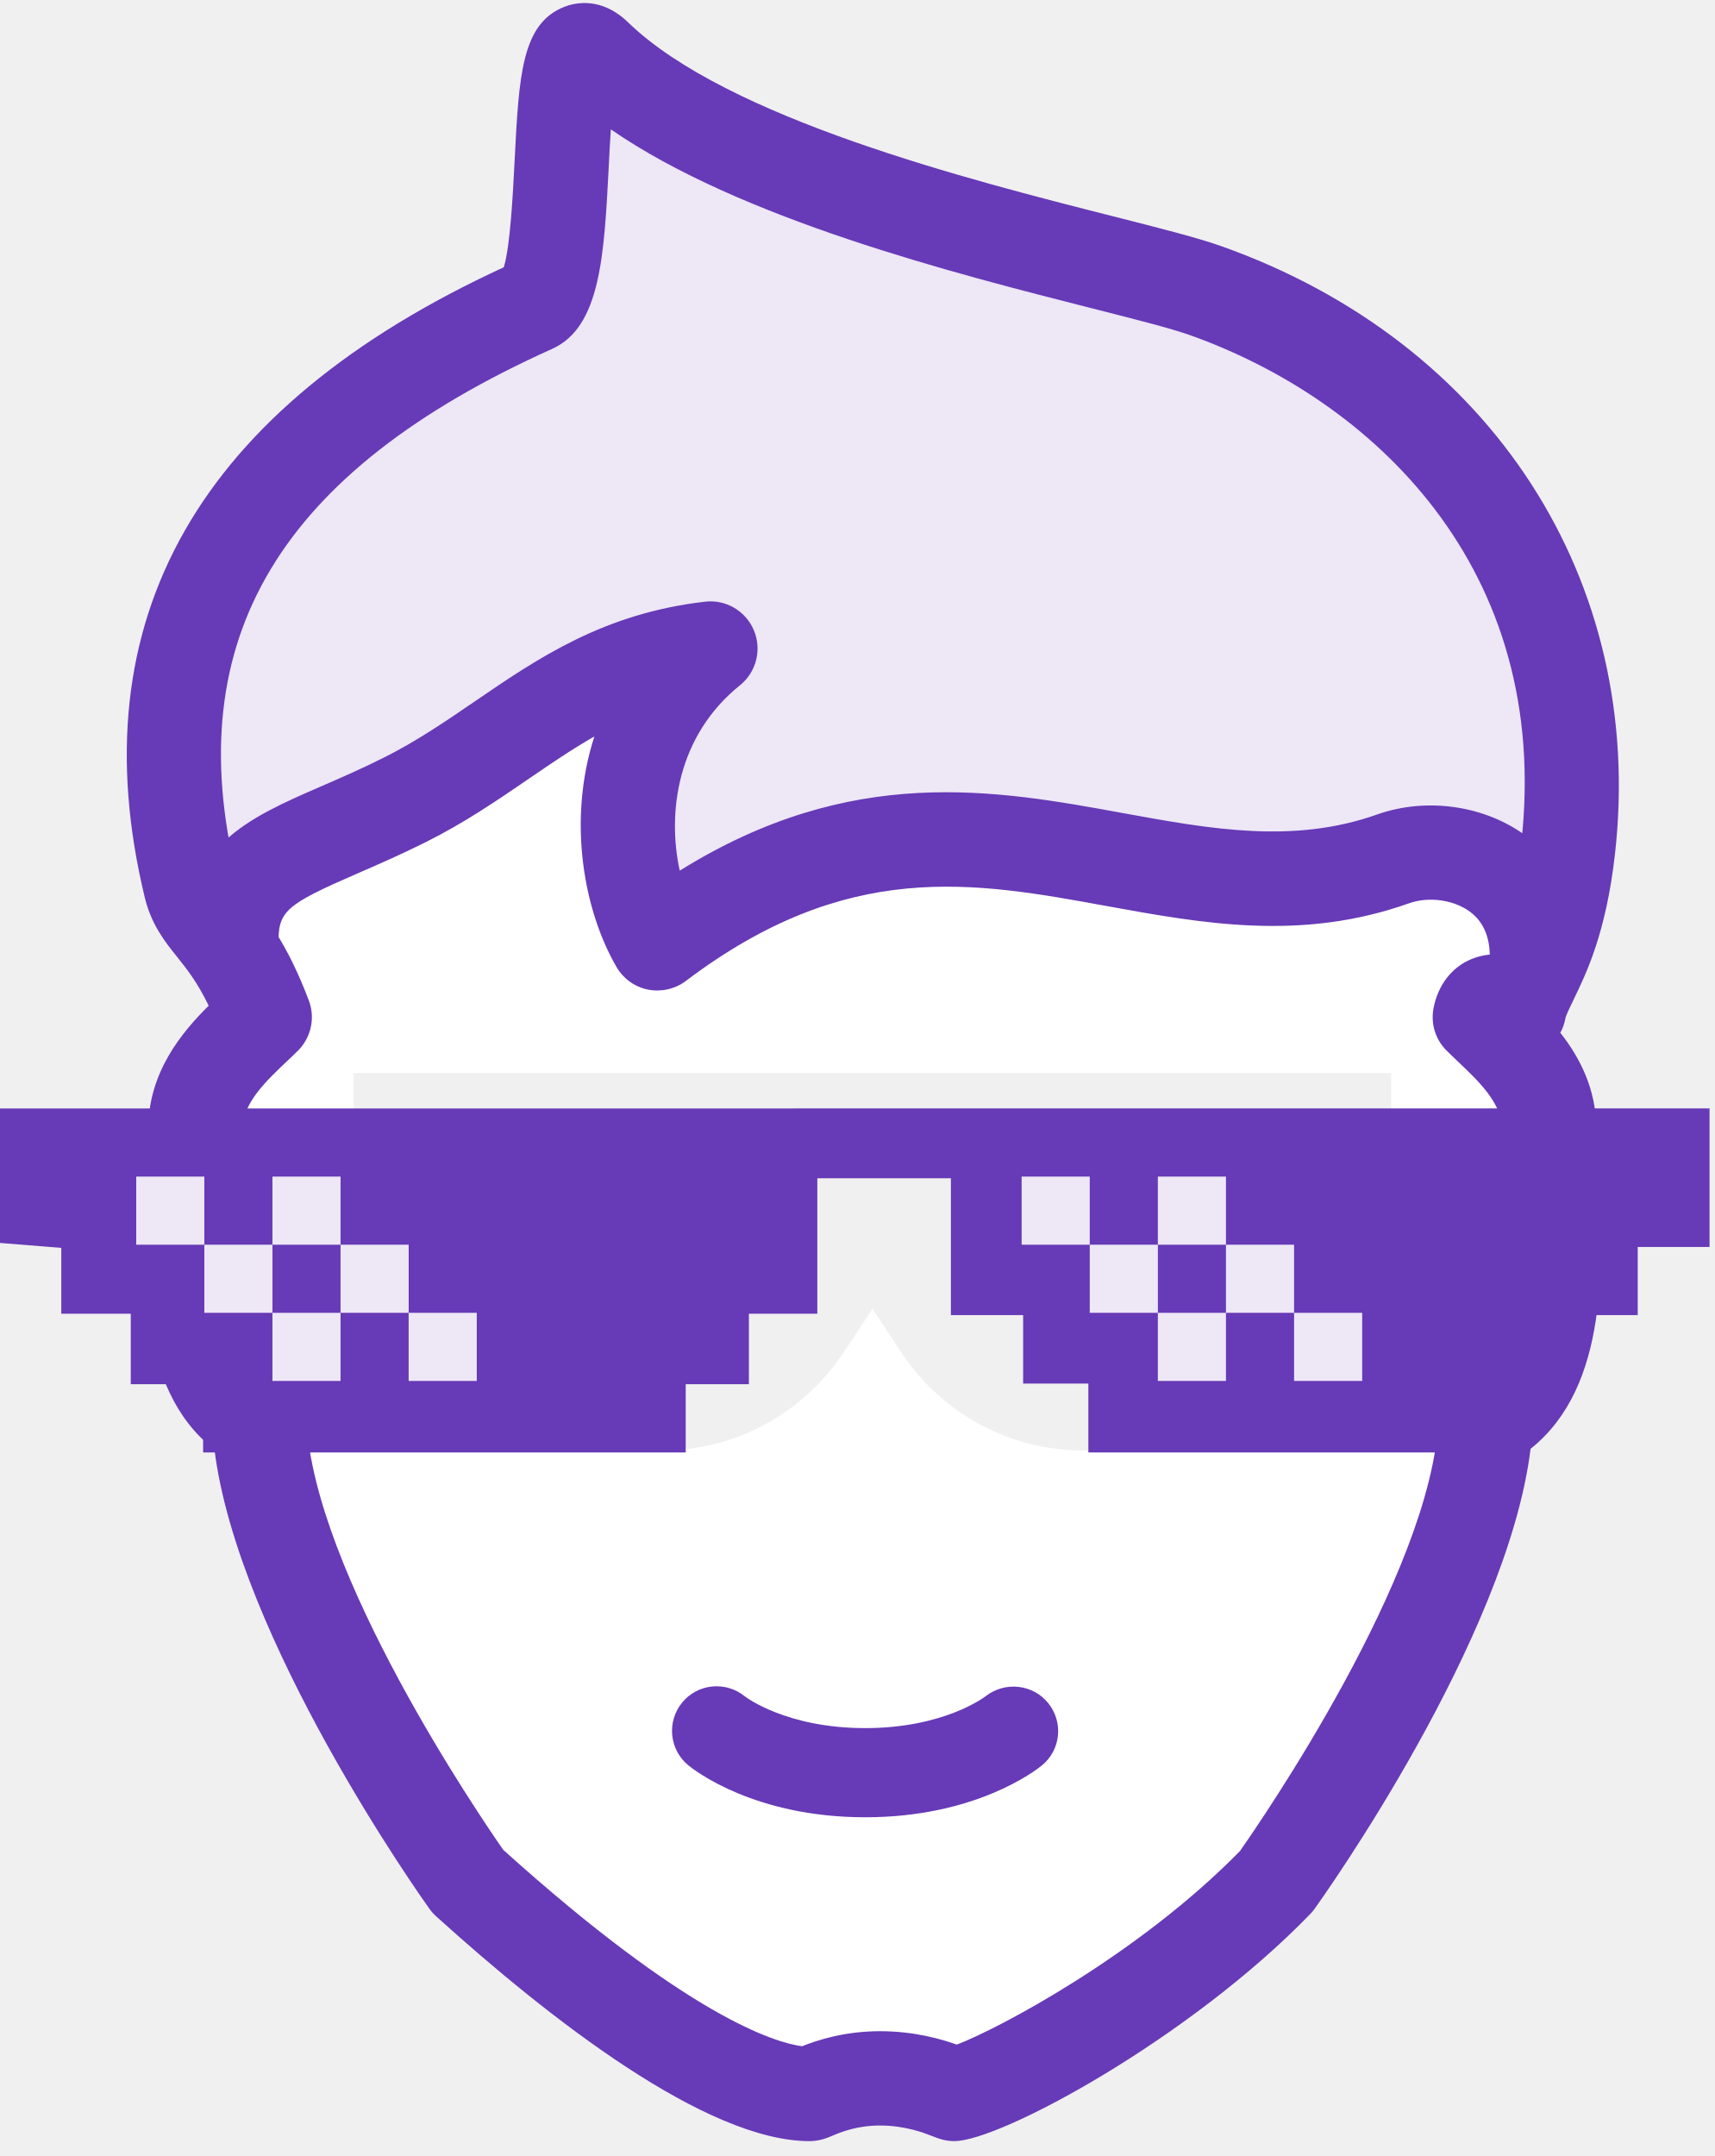
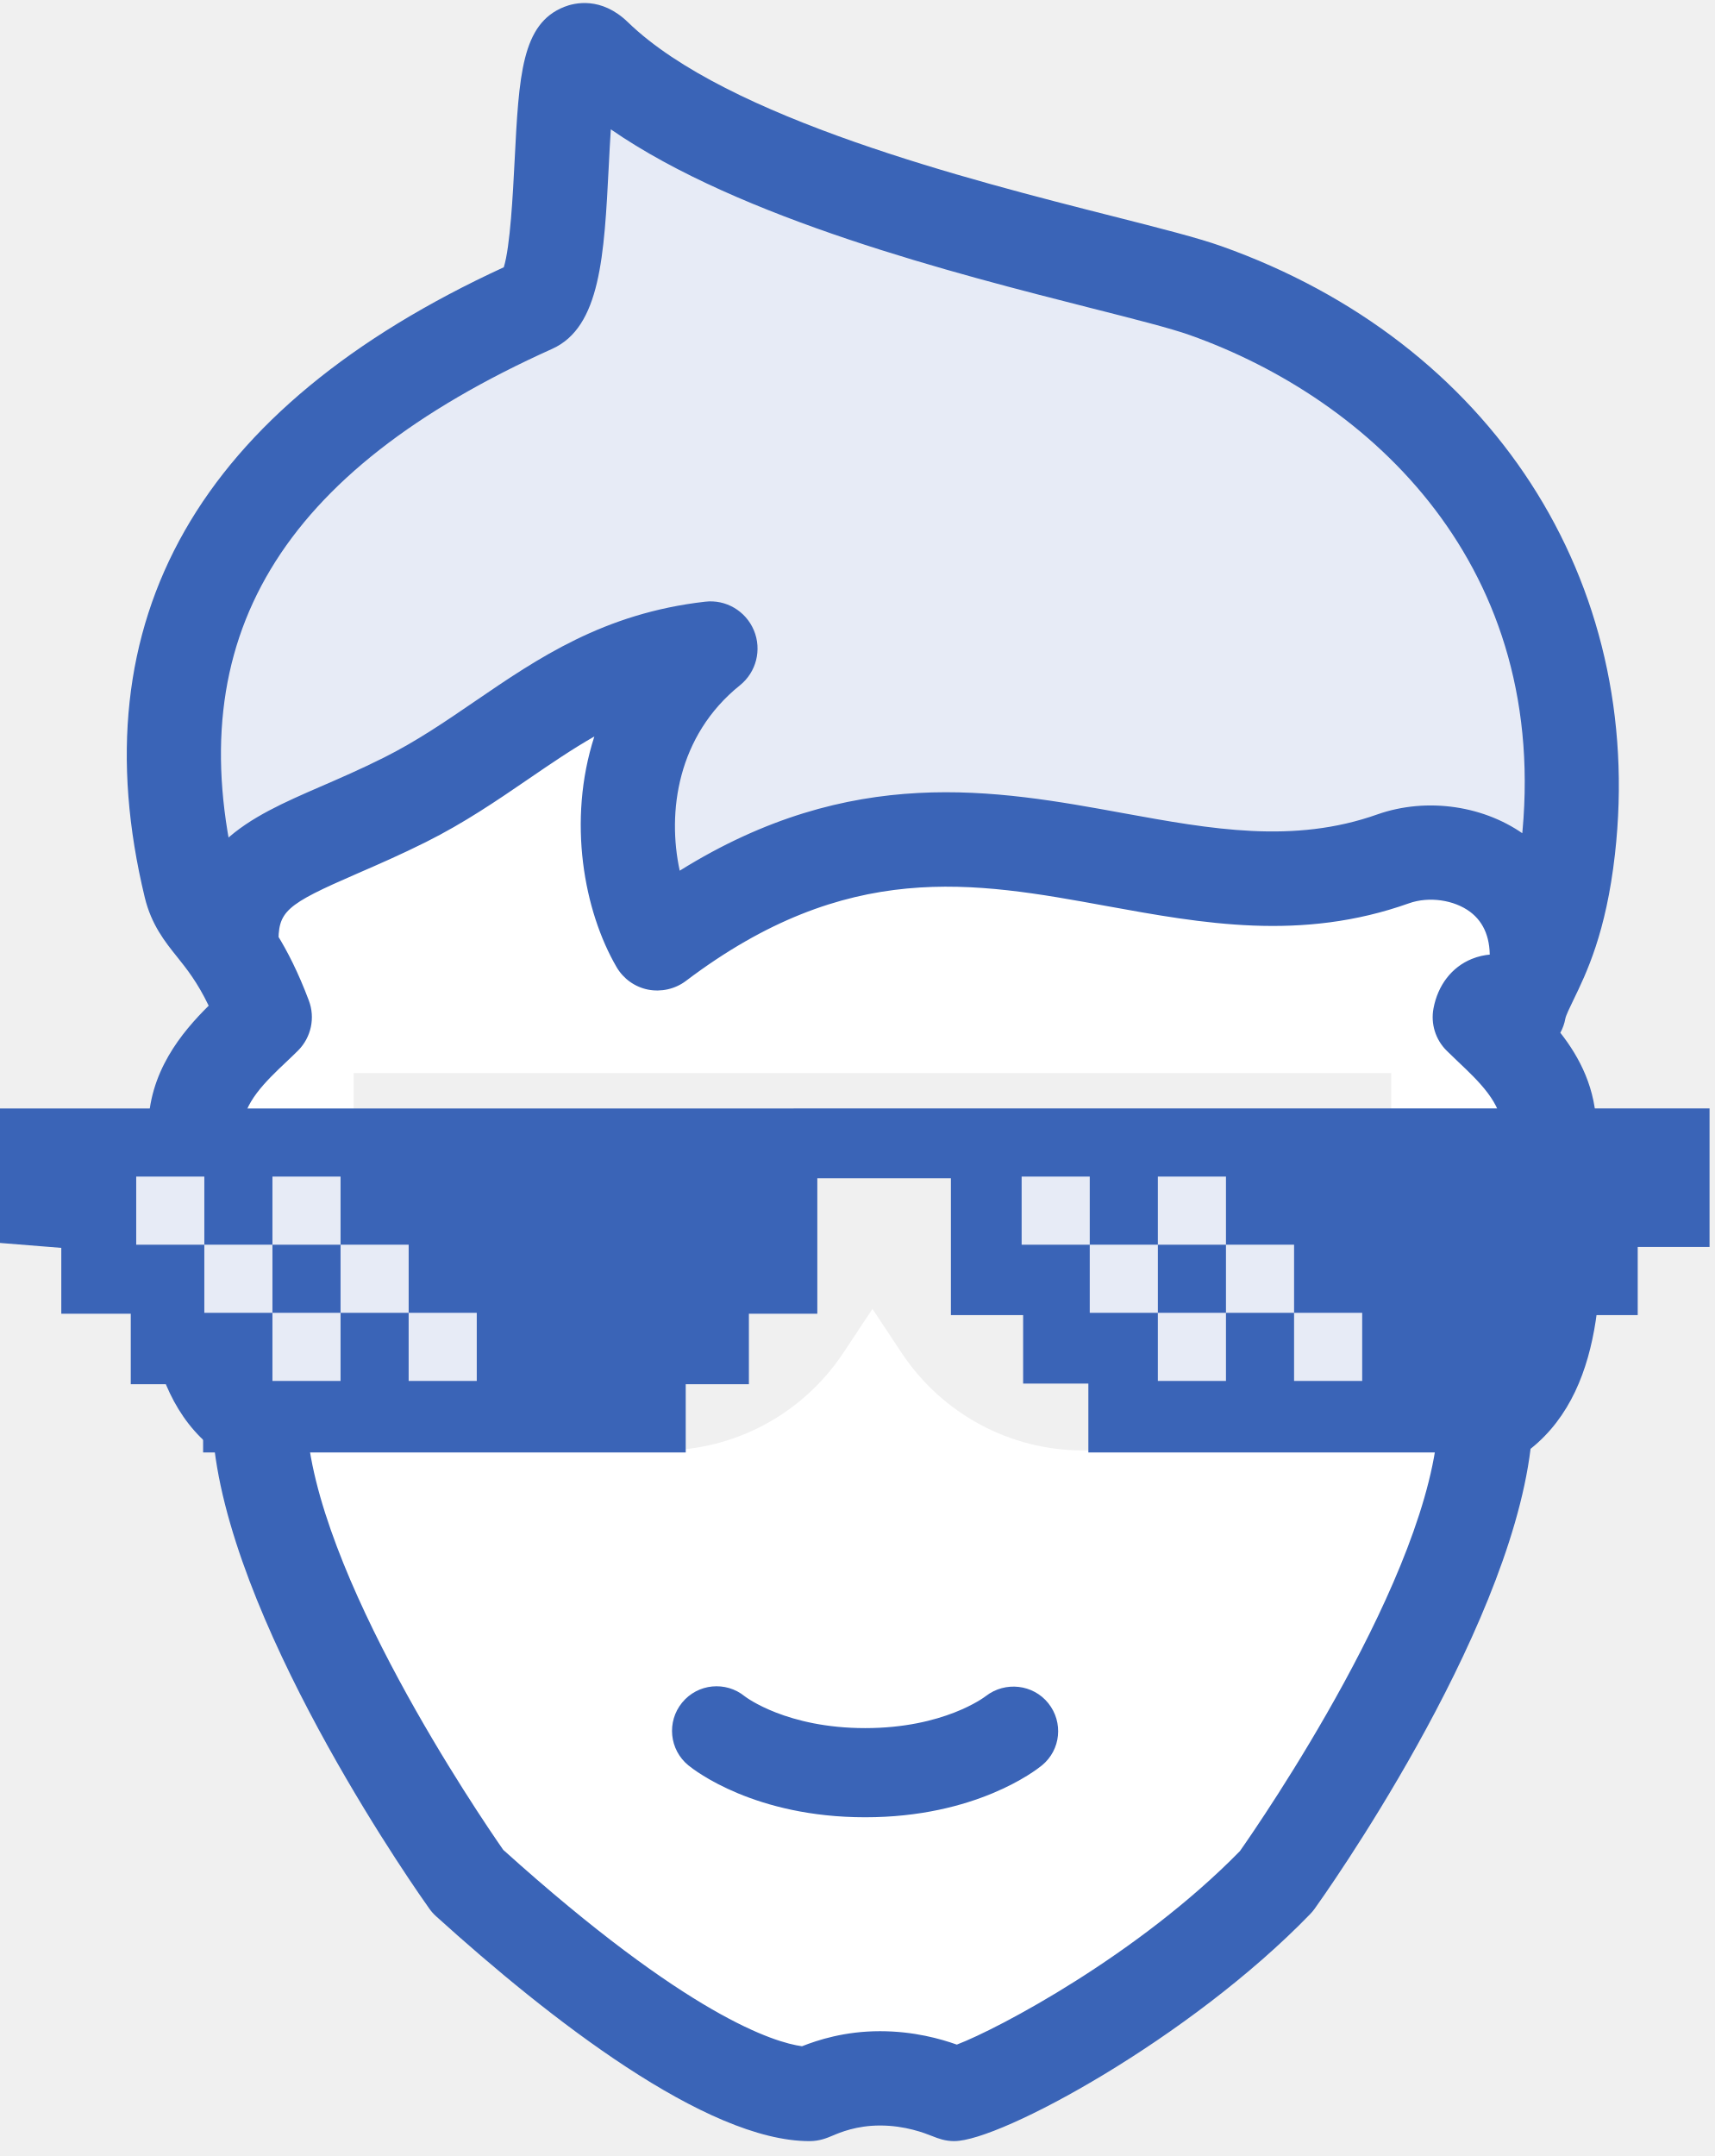
<svg xmlns="http://www.w3.org/2000/svg" width="101" height="127" viewBox="0 0 101 127">
  <g fill="none">
    <g>
-       <path d="M71.018 17.115c13.392 4.751 23.228 16.56 21.366 32.897-.389 3.418-1.139 5.446-1.806 6.863l-.056-.028c.361-5.557-4.862-7.53-8.447-6.252-14.003 4.973-25.756-8.335-43.344 4.973-2.445-4.168-3.084-12.392 3.112-17.365-7.946.917-11.753 5.779-18.004 8.919-6.39 3.195-10.336 3.418-10.197 8.613l-.139.083c-1.056-1.528-1.945-2.167-2.278-3.612-4.279-17.699 5.918-27.785 20.172-34.203 2.723-1.223.667-17.615 3.668-14.698 8.308 8.058 30.591 11.892 35.953 13.809z" id="Shape" fill="#EDE7F6" />
+       <path d="M71.018 17.115c13.392 4.751 23.228 16.56 21.366 32.897-.389 3.418-1.139 5.446-1.806 6.863l-.056-.028c.361-5.557-4.862-7.53-8.447-6.252-14.003 4.973-25.756-8.335-43.344 4.973-2.445-4.168-3.084-12.392 3.112-17.365-7.946.917-11.753 5.779-18.004 8.919-6.39 3.195-10.336 3.418-10.197 8.613l-.139.083c-1.056-1.528-1.945-2.167-2.278-3.612-4.279-17.699 5.918-27.785 20.172-34.203 2.723-1.223.667-17.615 3.668-14.698 8.308 8.058 30.591 11.892 35.953 13.809z" id="Shape" fill="#e7ebf6" />
      <path d="M91.273 66.516c0 4.807 1.723 14.281-3.751 17.254-.5 10.558-12.336 27.062-12.336 27.062-7.085 7.335-17.615 12.503-18.949 12.503-.167 0-1.889-.917-4.39-.917-2.445 0-4.001.917-4.168.917-3.612 0-10.475-3.779-20.116-12.503 0 0-11.781-16.504-12.281-27.062-5.446-2.723-3.779-12.448-3.779-17.254 0-1.278.445-2.362 1.056-3.306h8.28v11.114c0 6.14 4.973 11.114 11.114 11.114h7.057c4.279 0 8.252-2.139 10.642-5.696l1.75-2.64 1.75 2.64c2.389 3.556 6.363 5.696 10.642 5.696h7.057c6.14 0 11.114-4.973 11.114-11.114v-11.114h8.252c.611.945 1.056 2.028 1.056 3.306zM90.523 56.847l.056.028c-.5 1.139-.972 1.862-1.084 2.64 0 0-1.973-1.389-2.306.389.806.834 2.112 1.889 3.029 3.306h-77.658c.917-1.417 2.223-2.473 3.029-3.306-.722-1.945-1.445-3.167-2.084-4.084l.139-.083c-.139-5.196 3.806-5.418 10.197-8.613 6.252-3.14 10.058-8.002 18.004-8.919-6.196 4.973-5.557 13.198-3.112 17.365 17.588-13.309 29.341 0 43.344-4.973 3.584-1.278 8.808.695 8.447 6.252z" id="Shape" fill="#fff" />
-       <path d="M56.231 126.124c-.558 0-.962-.16-1.286-.288-.482-.19-1.609-.632-3.097-.632-1.381 0-2.35.407-2.815.605-.316.133-.75.315-1.343.315-6.082 0-15.318-7.201-21.996-13.244-.148-.133-.281-.282-.396-.445-.479-.67-11.275-15.884-12.662-27.049-4.655-3.579-4.268-11.038-4.004-16.117.053-1.02.103-1.959.103-2.754 0-3.348 1.977-5.706 3.56-7.274-.67-1.389-1.296-2.171-1.863-2.879-.71-.885-1.513-1.888-1.902-3.495-3.956-16.356 3.16-28.843 21.151-37.124.379-1.207.539-4.336.638-6.276.256-5.033.412-8.072 2.925-9.063.602-.239 2.172-.624 3.75.904 5.843 5.663 20.1 9.282 28.619 11.442 2.778.705 4.974 1.264 6.342 1.75 15.912 5.649 25.014 19.712 23.191 35.824-.522 4.618-1.682 7.006-2.45 8.588-.205.423-.438.904-.471 1.085-.054.298-.155.581-.296.838 1.136 1.446 2.12 3.316 2.12 5.679 0 .806.053 1.753.109 2.778.271 5.001.67 12.351-3.983 16.052-1.37 11.174-12.243 26.425-12.724 27.095-.08.111-.167.214-.262.312-7.086 7.318-18.251 13.371-20.958 13.371zm-26.58-17.156c10.905 9.822 16.001 11.35 17.6 11.567.921-.364 2.514-.887 4.596-.887 2.001 0 3.591.459 4.525.79 2.456-.933 10.712-5.305 16.679-11.399 1.195-1.701 11.271-16.304 11.696-25.389.046-.971.596-1.848 1.45-2.312 2.962-1.609 2.644-7.467 2.412-11.743-.061-1.137-.117-2.184-.117-3.08 0-1.525-1.372-2.825-2.582-3.97l-.695-.67c-.643-.648-.928-1.571-.76-2.469.256-1.376 1.08-2.442 2.258-2.92.374-.152.748-.233 1.108-.26.623-1.294 1.412-3.091 1.802-6.526 1.848-16.323-8.877-26.181-19.528-29.963-1.127-.402-3.317-.955-5.851-1.598-7.954-2.021-20.615-5.234-28.257-10.52-.049.738-.087 1.495-.119 2.133-.273 5.318-.487 9.518-3.339 10.799-16.059 7.223-21.969 17.075-18.599 31.008.088.369.237.581.837 1.33.868 1.083 2.179 2.719 3.43 6.051.383 1.018.136 2.163-.629 2.936-.206.206-.442.431-.695.67-1.21 1.145-2.582 2.445-2.582 3.97 0 .879-.053 1.916-.111 3.044-.213 4.097-.535 10.289 2.348 11.738.898.45 1.481 1.351 1.529 2.352.418 8.965 10.189 23.302 11.593 25.318zM90.535 59.62l-.176-.005c-1.532-.095-2.696-1.414-2.599-2.947.083-1.324-.3-2.317-1.137-2.949-.95-.714-2.435-.928-3.611-.51-6.349 2.258-12.173 1.186-17.805.163-7.856-1.438-15.277-2.789-24.803 4.415-.634.475-1.446.657-2.221.507-.78-.155-1.454-.638-1.855-1.324-1.92-3.294-2.918-8.612-1.311-13.588-1.308.746-2.567 1.606-3.896 2.515-1.852 1.267-3.766 2.575-6.029 3.706-1.461.73-2.799 1.313-3.995 1.832-4.336 1.883-4.731 2.239-4.686 4.246.035 1.533-1.18 2.806-2.715 2.841-1.591-.035-2.807-1.18-2.84-2.716-.133-5.926 3.831-7.646 8.027-9.47 1.115-.483 2.361-1.023 3.723-1.704 1.925-.963 3.602-2.108 5.379-3.324 3.724-2.545 7.577-5.177 13.55-5.864 1.231-.149 2.405.548 2.882 1.688.476 1.142.141 2.464-.824 3.237-3.696 2.971-4.294 7.489-3.546 10.919 10.132-6.314 18.605-4.765 26.157-3.384 5.142.936 9.997 1.823 14.948.068 2.928-1.031 6.386-.521 8.816 1.311 2.352 1.775 3.538 4.52 3.337 7.733-.092 1.473-1.315 2.605-2.77 2.605zM50.973 107.047c-6.494 0-10.034-2.746-10.418-3.059-1.122-.918-1.286-2.572-.368-3.695.919-1.123 2.571-1.287 3.697-.367.072.054 2.468 1.869 7.089 1.869s7.015-1.813 7.115-1.892c1.136-.877 2.782-.692 3.676.428.896 1.123.736 2.746-.374 3.657-.382.313-3.921 3.059-10.416 3.059z" fill="#673AB7" />
+       <path d="M56.231 126.124c-.558 0-.962-.16-1.286-.288-.482-.19-1.609-.632-3.097-.632-1.381 0-2.35.407-2.815.605-.316.133-.75.315-1.343.315-6.082 0-15.318-7.201-21.996-13.244-.148-.133-.281-.282-.396-.445-.479-.67-11.275-15.884-12.662-27.049-4.655-3.579-4.268-11.038-4.004-16.117.053-1.02.103-1.959.103-2.754 0-3.348 1.977-5.706 3.56-7.274-.67-1.389-1.296-2.171-1.863-2.879-.71-.885-1.513-1.888-1.902-3.495-3.956-16.356 3.16-28.843 21.151-37.124.379-1.207.539-4.336.638-6.276.256-5.033.412-8.072 2.925-9.063.602-.239 2.172-.624 3.75.904 5.843 5.663 20.1 9.282 28.619 11.442 2.778.705 4.974 1.264 6.342 1.75 15.912 5.649 25.014 19.712 23.191 35.824-.522 4.618-1.682 7.006-2.45 8.588-.205.423-.438.904-.471 1.085-.054.298-.155.581-.296.838 1.136 1.446 2.12 3.316 2.12 5.679 0 .806.053 1.753.109 2.778.271 5.001.67 12.351-3.983 16.052-1.37 11.174-12.243 26.425-12.724 27.095-.08.111-.167.214-.262.312-7.086 7.318-18.251 13.371-20.958 13.371zm-26.58-17.156c10.905 9.822 16.001 11.35 17.6 11.567.921-.364 2.514-.887 4.596-.887 2.001 0 3.591.459 4.525.79 2.456-.933 10.712-5.305 16.679-11.399 1.195-1.701 11.271-16.304 11.696-25.389.046-.971.596-1.848 1.45-2.312 2.962-1.609 2.644-7.467 2.412-11.743-.061-1.137-.117-2.184-.117-3.08 0-1.525-1.372-2.825-2.582-3.97l-.695-.67c-.643-.648-.928-1.571-.76-2.469.256-1.376 1.08-2.442 2.258-2.92.374-.152.748-.233 1.108-.26.623-1.294 1.412-3.091 1.802-6.526 1.848-16.323-8.877-26.181-19.528-29.963-1.127-.402-3.317-.955-5.851-1.598-7.954-2.021-20.615-5.234-28.257-10.52-.049.738-.087 1.495-.119 2.133-.273 5.318-.487 9.518-3.339 10.799-16.059 7.223-21.969 17.075-18.599 31.008.088.369.237.581.837 1.33.868 1.083 2.179 2.719 3.43 6.051.383 1.018.136 2.163-.629 2.936-.206.206-.442.431-.695.67-1.21 1.145-2.582 2.445-2.582 3.97 0 .879-.053 1.916-.111 3.044-.213 4.097-.535 10.289 2.348 11.738.898.45 1.481 1.351 1.529 2.352.418 8.965 10.189 23.302 11.593 25.318zM90.535 59.62l-.176-.005c-1.532-.095-2.696-1.414-2.599-2.947.083-1.324-.3-2.317-1.137-2.949-.95-.714-2.435-.928-3.611-.51-6.349 2.258-12.173 1.186-17.805.163-7.856-1.438-15.277-2.789-24.803 4.415-.634.475-1.446.657-2.221.507-.78-.155-1.454-.638-1.855-1.324-1.92-3.294-2.918-8.612-1.311-13.588-1.308.746-2.567 1.606-3.896 2.515-1.852 1.267-3.766 2.575-6.029 3.706-1.461.73-2.799 1.313-3.995 1.832-4.336 1.883-4.731 2.239-4.686 4.246.035 1.533-1.18 2.806-2.715 2.841-1.591-.035-2.807-1.18-2.84-2.716-.133-5.926 3.831-7.646 8.027-9.47 1.115-.483 2.361-1.023 3.723-1.704 1.925-.963 3.602-2.108 5.379-3.324 3.724-2.545 7.577-5.177 13.55-5.864 1.231-.149 2.405.548 2.882 1.688.476 1.142.141 2.464-.824 3.237-3.696 2.971-4.294 7.489-3.546 10.919 10.132-6.314 18.605-4.765 26.157-3.384 5.142.936 9.997 1.823 14.948.068 2.928-1.031 6.386-.521 8.816 1.311 2.352 1.775 3.538 4.52 3.337 7.733-.092 1.473-1.315 2.605-2.77 2.605zM50.973 107.047c-6.494 0-10.034-2.746-10.418-3.059-1.122-.918-1.286-2.572-.368-3.695.919-1.123 2.571-1.287 3.697-.367.072.054 2.468 1.869 7.089 1.869s7.015-1.813 7.115-1.892c1.136-.877 2.782-.692 3.676.428.896 1.123.736 2.746-.374 3.657-.382.313-3.921 3.059-10.416 3.059z" fill="#3a64b7" />
    </g>
    <g>
-       <path fill="#673AB7" d="M3.611 77.385v-3.878l-3.611-.291v-7.922h48.153v12.091h-4.031v4.152h-3.722v4.021h-28.433v-4.021h-4.263v-4.152zM60.279 81.499v-4.031h-4.256v-8.062h-9.259v-4.113h53.956v8.162h-4.232v4.013h-4.108v4.031h-4.09v4.059h-24.168v-4.059z" />
-       <path fill="#EDE7F6" d="M8.025 69.307h4.013v4.013h-4.013zM16.051 69.307h4.013v4.013h-4.013zM12.038 73.319h4.013v4.013h-4.013zM20.064 73.319h4.013v4.013h-4.013zM16.051 77.332h4.013v4.013h-4.013zM24.076 77.332h4.013v4.013h-4.013zM60.191 69.307h4.013v4.013h-4.013zM68.216 69.307h4.013v4.013h-4.013zM64.204 73.319h4.013v4.013h-4.013zM72.229 73.319h4.013v4.013h-4.013zM68.216 77.332h4.013v4.013h-4.013zM76.242 77.332h4.013v4.013h-4.013z" />
+       <path fill="#3a64b7" d="M3.611 77.385v-3.878l-3.611-.291v-7.922h48.153v12.091h-4.031v4.152h-3.722v4.021h-28.433v-4.021h-4.263v-4.152zM60.279 81.499v-4.031h-4.256v-8.062h-9.259v-4.113h53.956v8.162h-4.232v4.013h-4.108v4.031h-4.09v4.059h-24.168v-4.059z" />
+       <path fill="#e7ebf6" d="M8.025 69.307h4.013v4.013h-4.013zM16.051 69.307h4.013v4.013h-4.013zM12.038 73.319h4.013v4.013h-4.013zM20.064 73.319h4.013v4.013h-4.013zM16.051 77.332h4.013v4.013h-4.013zM24.076 77.332h4.013v4.013h-4.013zM60.191 69.307h4.013v4.013h-4.013zM68.216 69.307h4.013v4.013h-4.013zM64.204 73.319h4.013v4.013h-4.013zM72.229 73.319h4.013v4.013h-4.013zM68.216 77.332h4.013v4.013h-4.013zM76.242 77.332h4.013v4.013h-4.013z" />
    </g>
  </g>
</svg>
